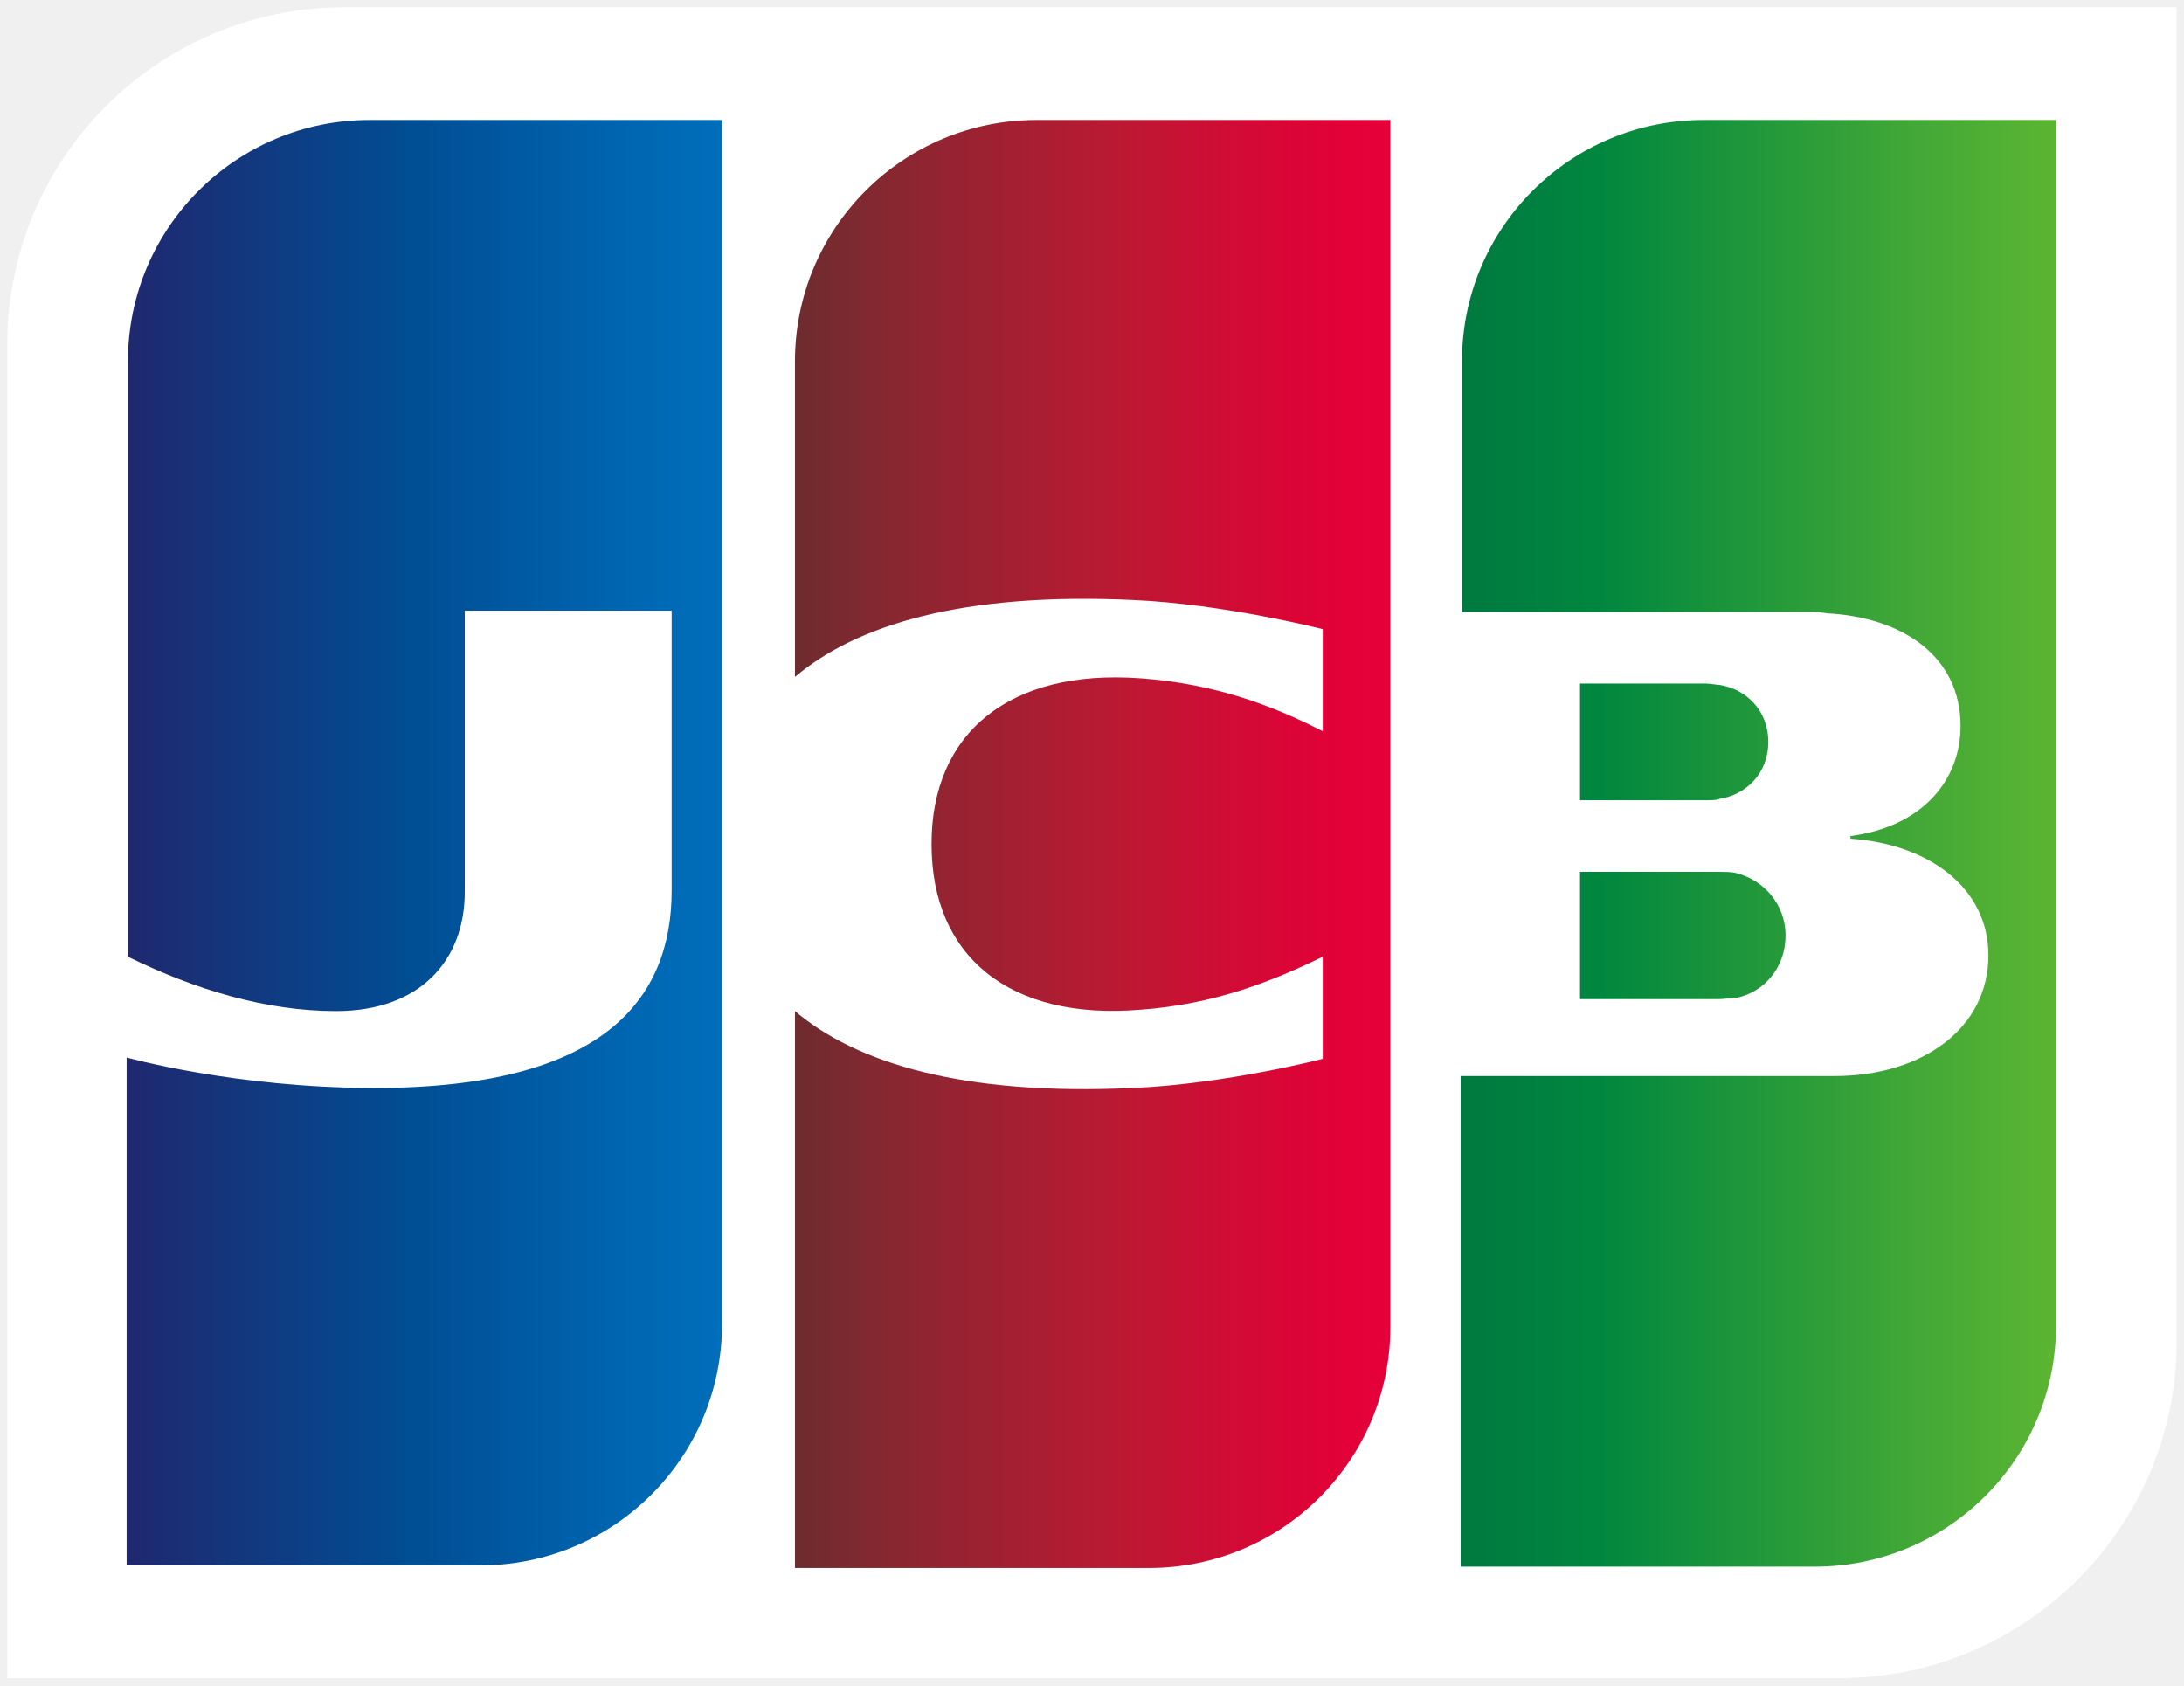
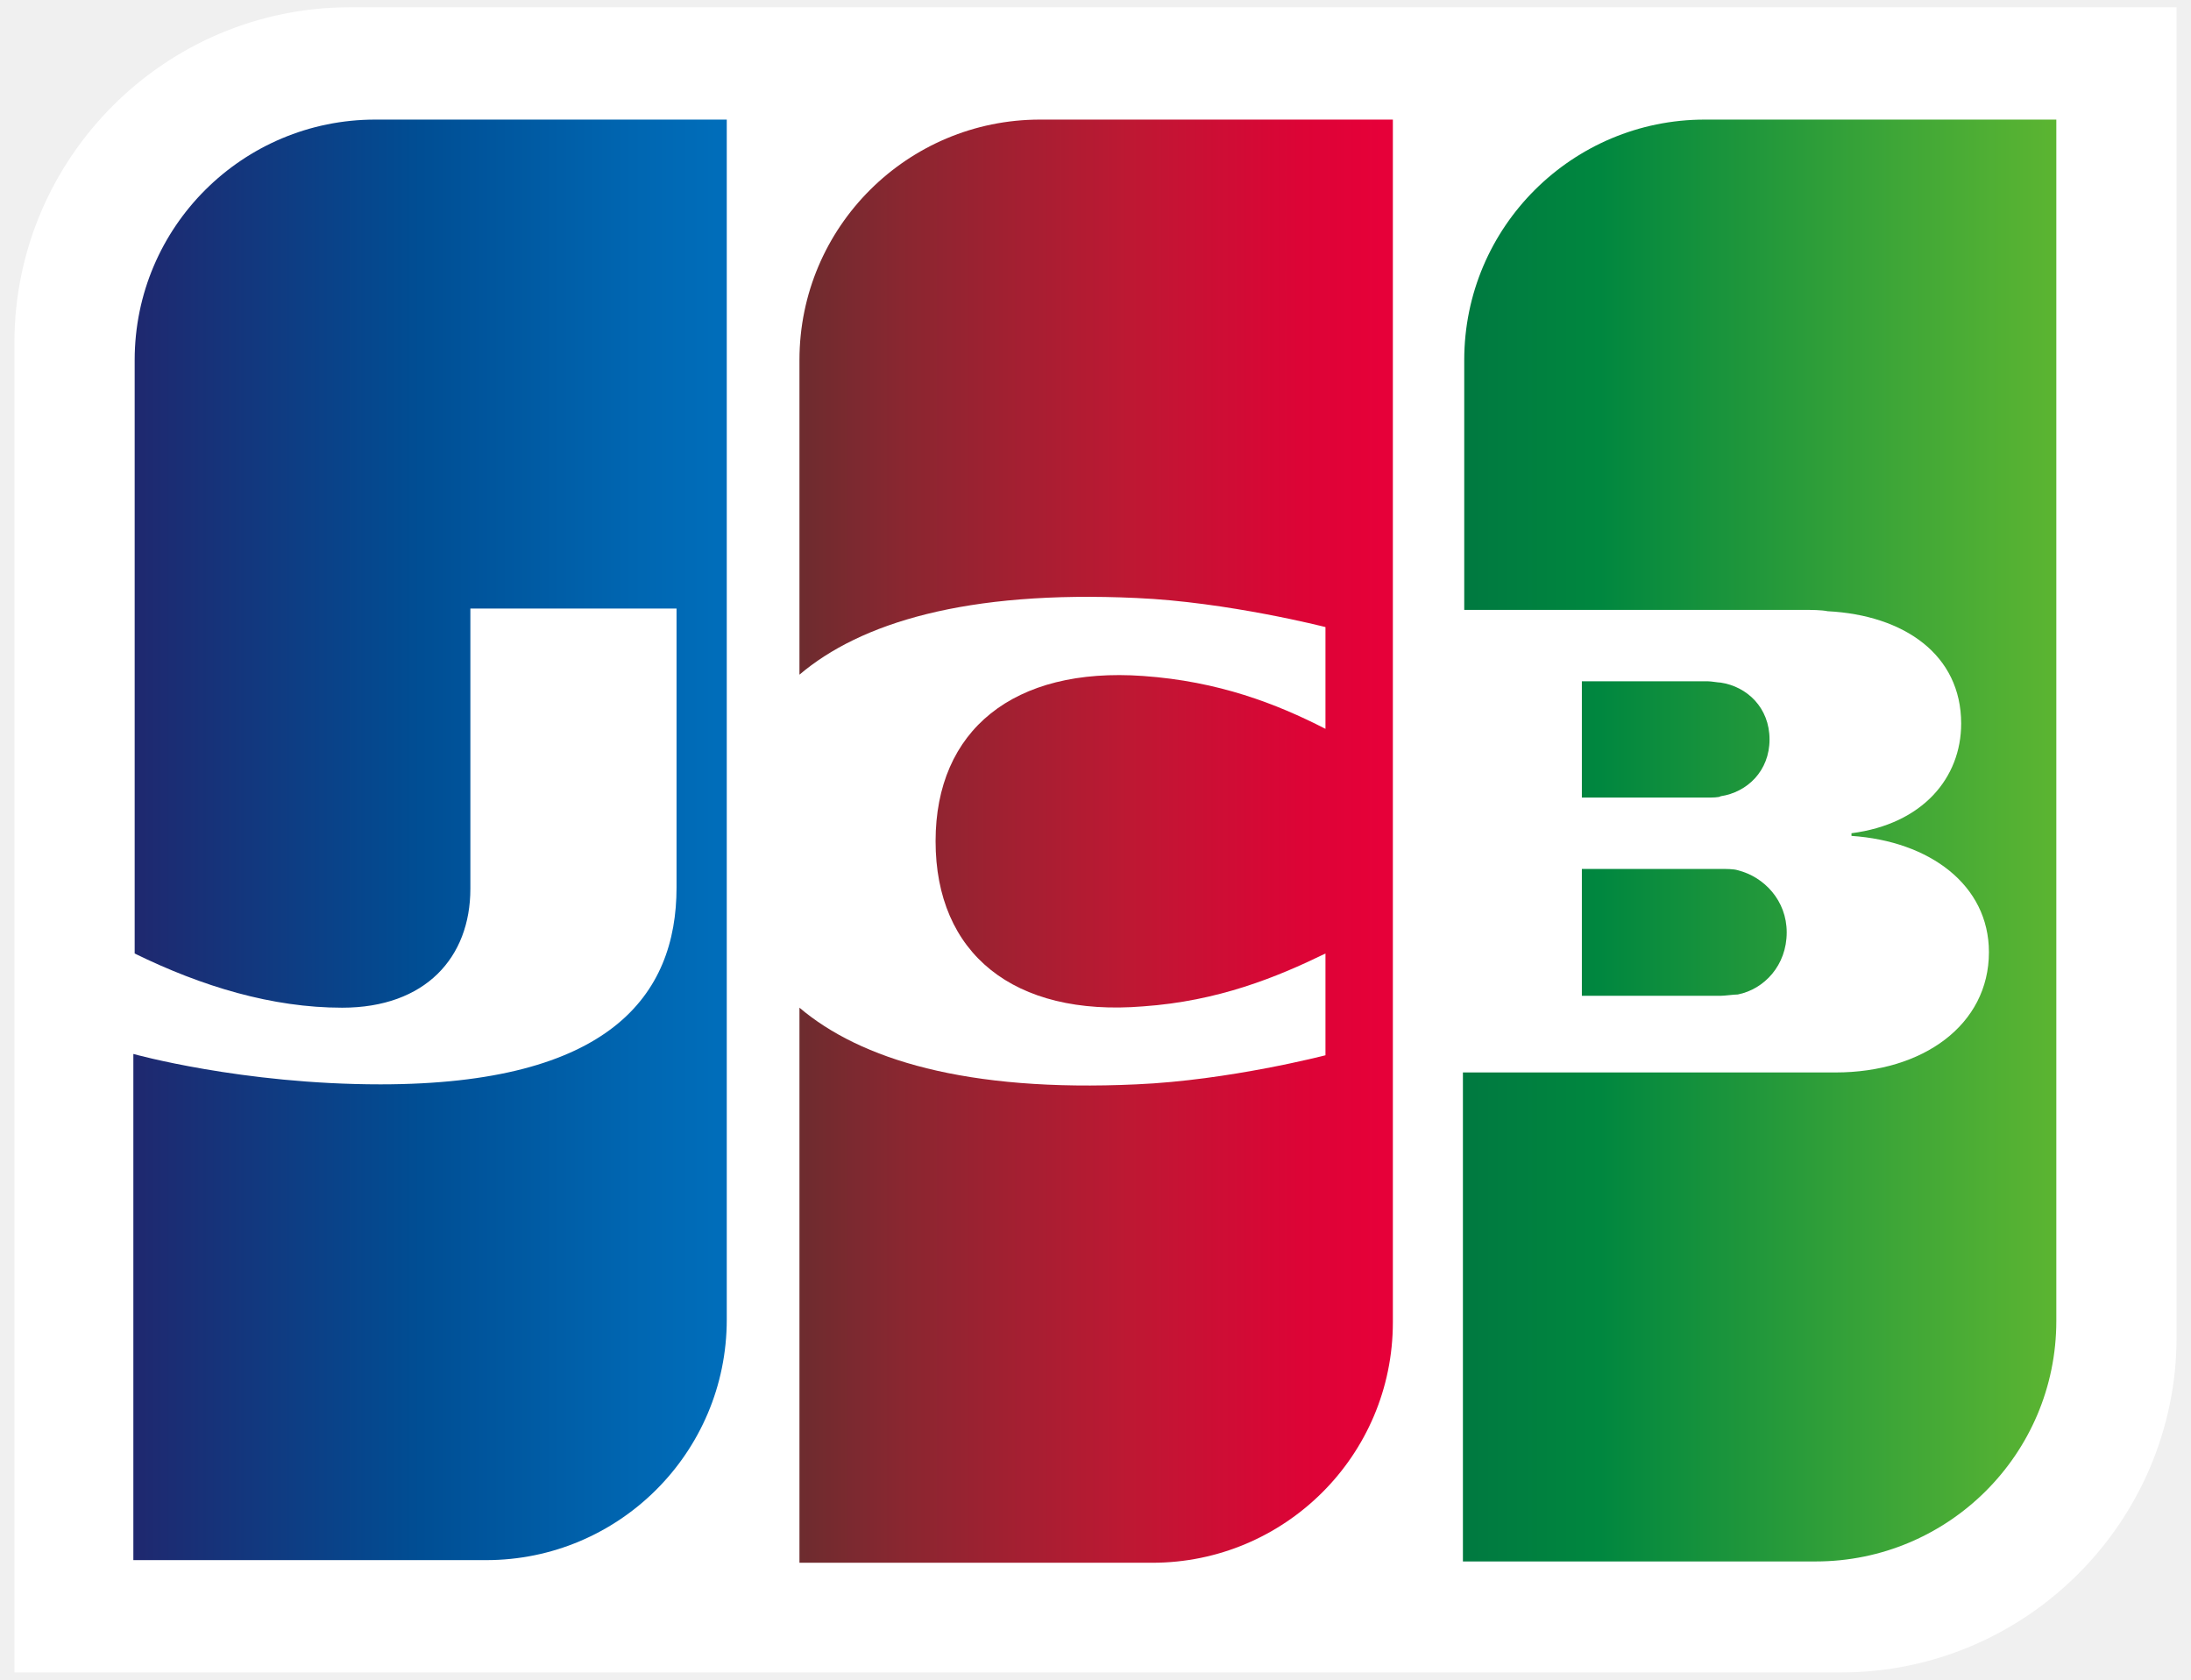
- <svg xmlns="http://www.w3.org/2000/svg" height="231.511" width="300" xml:space="preserve" viewBox="0 0 300 231.511" y="0px" x="0px" id="レイヤー_1" version="1.1">
+ <svg xmlns="http://www.w3.org/2000/svg" height="23" width="30" xml:space="preserve" viewBox="0 0 300 231.511" y="0px" x="0px" id="レイヤー_1" version="1.1">
  <defs id="defs6422" />
  <style id="style6319" type="text/css">
	.st0{fill:#FFFFFF;}
	.st1{fill:url(#SVGID_1_);}
	.st2{fill:url(#SVGID_2_);}
	.st3{fill:url(#SVGID_3_);}
	.st4{fill:url(#SVGID_4_);}
	.st5{fill:url(#SVGID_5_);}
</style>
  <g transform="translate(-9.4,96.811)" id="g6321">
    <g transform="matrix(1.821516,0,0,1.821516,-8.543765,-109.8367)" id="g6323">
      <path style="fill:#ffffff" id="path6325" d="m 174,108.3 c 0,14 -11.4,25.4 -25.4,25.4 l -138.2,0 0,-100.6 c 0,-14 11.4,-25.4 25.4,-25.4 l 138.2,0 0,100.6 z" class="st0" />
      <g id="g6327">
        <linearGradient gradientTransform="matrix(1.125,0,0,1.125,-11.9755,-13.8615)" y2="81.399" x2="157.33" y1="81.399" x1="117.386" gradientUnits="userSpaceOnUse" id="SVGID_1_">
          <stop id="stop6330" style="stop-color:#007940" offset="0" />
          <stop id="stop6332" style="stop-color:#00873F" offset="0.229" />
          <stop id="stop6334" style="stop-color:#40A737" offset="0.743" />
          <stop id="stop6336" style="stop-color:#5CB531" offset="1" />
        </linearGradient>
        <path style="fill:url(#SVGID_1_)" id="path6338" d="m 129,82.5 10.5,0 c 0.3,0 1,-0.1 1.3,-0.1 2,-0.4 3.7,-2.2 3.7,-4.7 0,-2.4 -1.7,-4.2 -3.7,-4.7 -0.3,-0.1 -0.9,-0.1 -1.3,-0.1 l -10.5,0 0,9.6 z" class="st1" />
        <linearGradient gradientTransform="matrix(1.125,0,0,1.125,-11.9755,-13.8615)" y2="75.171" x2="157.332" y1="75.171" x1="117.384" gradientUnits="userSpaceOnUse" id="SVGID_2_">
          <stop id="stop6341" style="stop-color:#007940" offset="0" />
          <stop id="stop6343" style="stop-color:#00873F" offset="0.229" />
          <stop id="stop6345" style="stop-color:#40A737" offset="0.743" />
          <stop id="stop6347" style="stop-color:#5CB531" offset="1" />
        </linearGradient>
        <path style="fill:url(#SVGID_2_)" id="path6349" d="m 138.3,16.2 c -10,0 -18.2,8.1 -18.2,18.2 l 0,18.9 25.7,0 c 0.6,0 1.3,0 1.8,0.1 5.8,0.3 10.1,3.3 10.1,8.5 0,4.1 -2.9,7.6 -8.3,8.3 l 0,0.2 c 5.9,0.4 10.4,3.7 10.4,8.8 0,5.5 -5,9.1 -11.6,9.1 l -28.2,0 0,37 26.7,0 c 10,0 18.2,-8.1 18.2,-18.2 l 0,-90.9 -26.6,0 z" class="st2" />
        <linearGradient gradientTransform="matrix(1.125,0,0,1.125,-11.9755,-13.8615)" y2="68.399" x2="157.331" y1="68.399" x1="117.385" gradientUnits="userSpaceOnUse" id="SVGID_3_">
          <stop id="stop6352" style="stop-color:#007940" offset="0" />
          <stop id="stop6354" style="stop-color:#00873F" offset="0.229" />
          <stop id="stop6356" style="stop-color:#40A737" offset="0.743" />
          <stop id="stop6358" style="stop-color:#5CB531" offset="1" />
        </linearGradient>
        <path style="fill:url(#SVGID_3_)" id="path6360" d="m 143.2,63.1 c 0,-2.4 -1.7,-4 -3.7,-4.3 -0.2,0 -0.7,-0.1 -1,-0.1 l -9.5,0 0,8.8 9.5,0 c 0.3,0 0.9,0 1,-0.1 2,-0.3 3.7,-1.9 3.7,-4.3 z" class="st3" />
      </g>
      <linearGradient gradientTransform="matrix(1.125,0,0,1.125,-11.9755,-13.8615)" y2="75.171" x2="68.522" y1="75.171" x1="27.959" gradientUnits="userSpaceOnUse" id="SVGID_4_">
        <stop id="stop6363" style="stop-color:#1F286F" offset="0" />
        <stop id="stop6365" style="stop-color:#004E94" offset="0.475" />
        <stop id="stop6367" style="stop-color:#0066B1" offset="0.826" />
        <stop id="stop6369" style="stop-color:#006FBC" offset="1" />
      </linearGradient>
      <path style="fill:url(#SVGID_4_)" id="path6371" d="m 37.7,16.2 c -10,0 -18.2,8.1 -18.2,18.2 l 0,44.9 c 5.1,2.5 10.4,4.1 15.7,4.1 6.3,0 9.7,-3.8 9.7,-9 l 0,-21.2 15.6,0 0,21.1 c 0,8.2 -5.1,14.9 -22.4,14.9 -10.5,0 -18.7,-2.3 -18.7,-2.3 l 0,38.3 26.7,0 c 10,0 18.2,-8.1 18.2,-18.2 l 0,-90.8 -26.6,0 z" class="st4" />
      <linearGradient gradientTransform="matrix(1.125,0,0,1.125,-11.9755,-13.8615)" y2="75.171" x2="111.855" y1="75.171" x1="72.46" gradientUnits="userSpaceOnUse" id="SVGID_5_">
        <stop id="stop6374" style="stop-color:#6C2C2F" offset="0" />
        <stop id="stop6376" style="stop-color:#882730" offset="0.173" />
        <stop id="stop6378" style="stop-color:#BE1833" offset="0.573" />
        <stop id="stop6380" style="stop-color:#DC0436" offset="0.859" />
        <stop id="stop6382" style="stop-color:#E60039" offset="1" />
      </linearGradient>
      <path style="fill:url(#SVGID_5_)" id="path6384" d="m 88,16.2 c -10,0 -18.2,8.1 -18.2,18.2 l 0,23.8 c 4.6,-3.9 12.6,-6.4 25.5,-5.8 6.9,0.3 14.3,2.2 14.3,2.2 l 0,7.7 c -3.7,-1.9 -8.1,-3.6 -13.8,-4 -9.8,-0.7 -15.7,4.1 -15.7,12.5 0,8.5 5.9,13.3 15.7,12.5 5.7,-0.4 10.1,-2.2 13.8,-4 l 0,7.7 c 0,0 -7.3,1.9 -14.3,2.2 -12.9,0.6 -20.9,-1.9 -25.5,-5.8 l 0,42 26.7,0 c 10,0 18.2,-8.1 18.2,-18.2 l 0,-91 -26.7,0 z" class="st5" />
    </g>
    <g id="g6386" />
  </g>
</svg>
